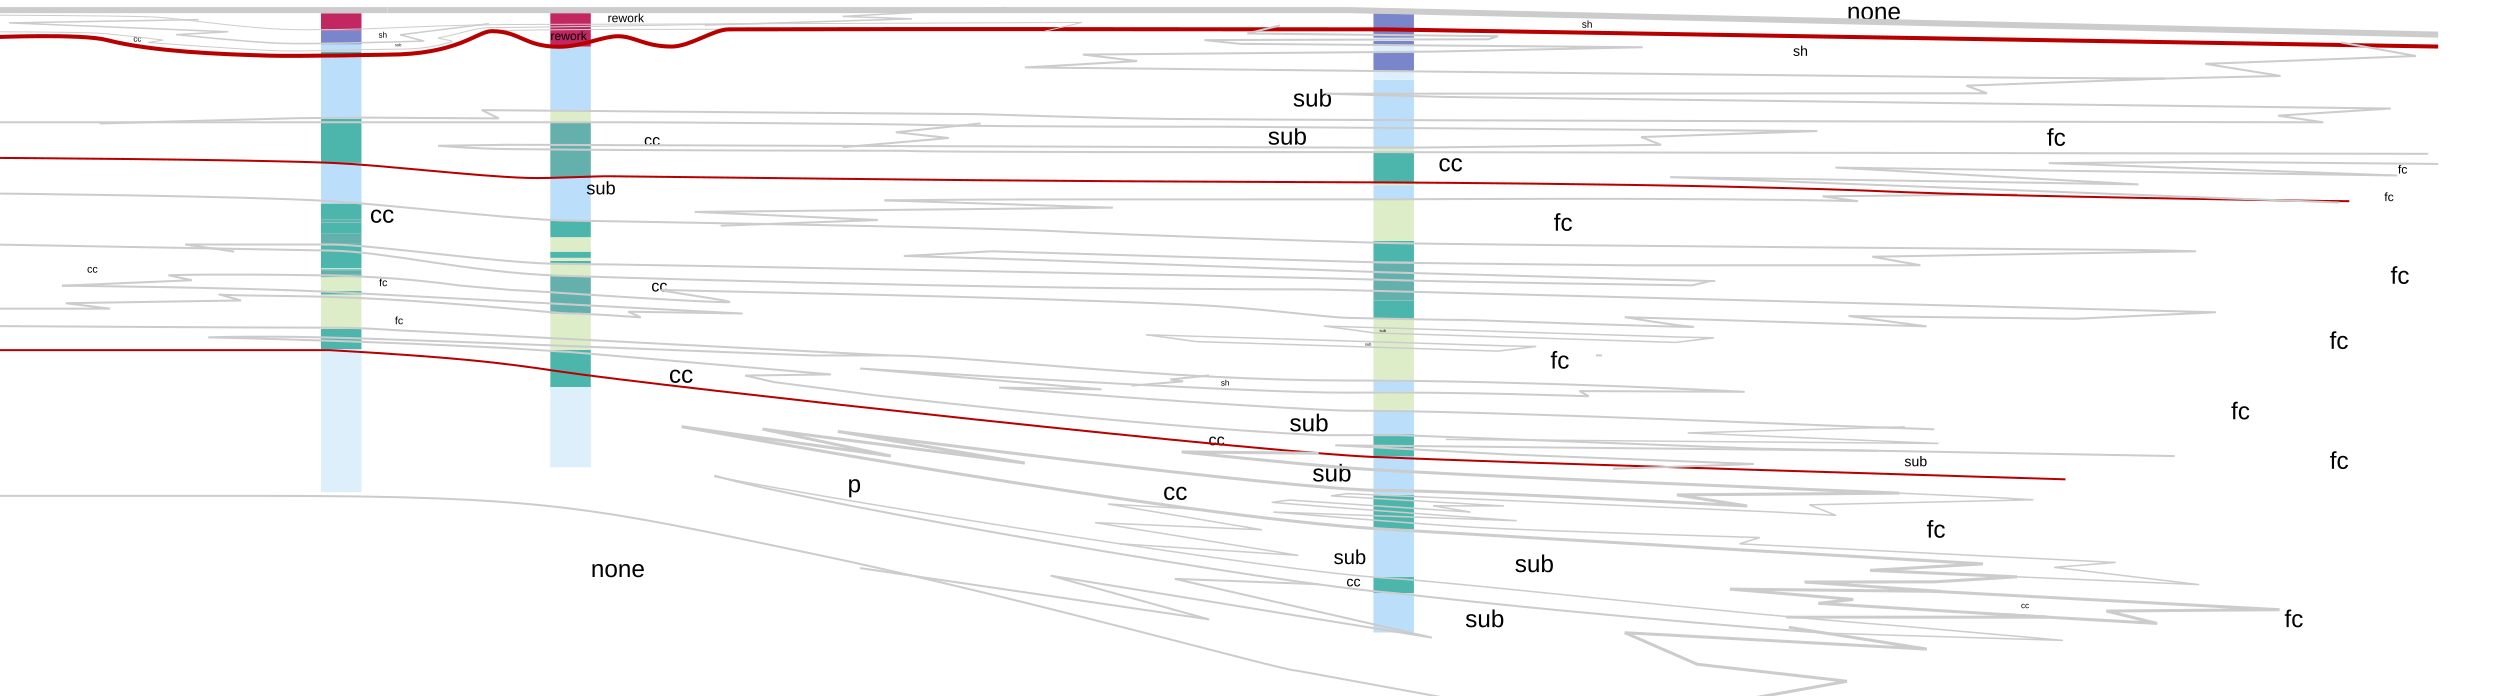
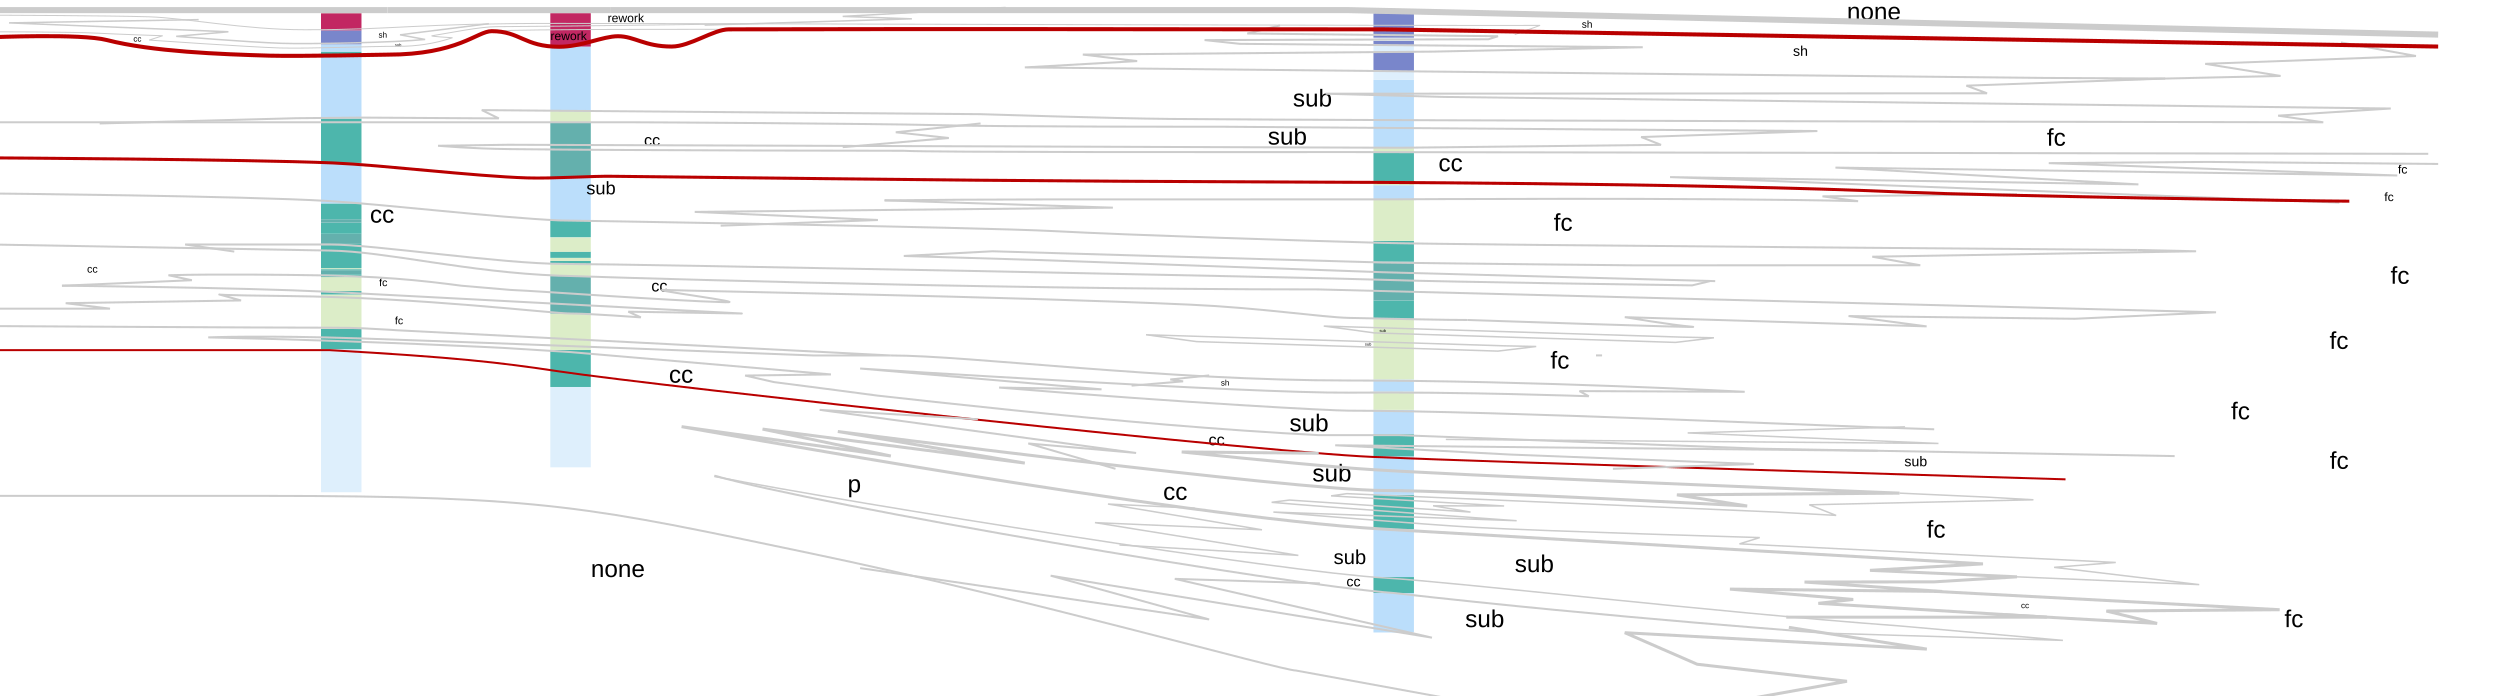
<svg xmlns="http://www.w3.org/2000/svg" id="Layer_1" data-name="Layer 1" width="1235.2" height="343.8" viewBox="0 0 1235.2 343.8">
  <g id="Layer_1-2" data-name="Layer 1-2">
    <g>
      <g>
        <rect x="158.6" y="172.5" width="20" height="70.7" fill="#deeffc" />
        <rect x="158.6" y="162.5" width="20" height="10" fill="#4db6ac" />
        <rect x="158.6" y="145.5" width="20" height="17" fill="#dcedc8" />
        <rect x="158.6" y="143.8" width="20" height="1.7" fill="#4db6ac" />
        <rect x="158.6" y="136.9" width="20" height="6.9" fill="#dcedc8" />
        <rect x="158.6" y="135.5" width="20" height="1.4" fill="#4db6ac" />
        <rect x="158.6" y="133.5" width="20" height="2" fill="#64b0ad" />
        <rect x="158.6" y="133" width="20" height="0.5" fill="#4db6ac" />
        <rect x="158.6" y="132.5" width="20" height="0.5" fill="#dcedc8" />
        <rect x="158.6" y="120.5" width="20" height="12" fill="#4db6ac" />
        <rect x="158.6" y="115.5" width="20" height="5" fill="#64b0ad" />
        <rect x="158.6" y="110" width="20" height="5.5" fill="#4db6ac" />
        <rect x="158.6" y="108.3" width="20" height="1.7" fill="#64b0ad" />
        <rect x="158.6" y="100.5" width="20" height="7.8" fill="#4db6ac" />
        <rect x="158.6" y="80.5" width="20" height="20" fill="#bbdefb" />
        <rect x="158.6" y="58.5" width="20" height="22" fill="#4db6ac" />
        <rect x="158.6" y="27.5" width="20" height="31" fill="#bbdefb" />
        <rect x="158.6" y="25.5" width="20" height="2" fill="#4db6ac" />
        <rect x="158.6" y="21.9" width="20" height="3.6" fill="#bbdefb" />
        <rect x="158.6" y="15" width="20" height="6.9" fill="#7986cb" />
        <rect x="158.6" y="6.5" width="20" height="8.5" fill="#c22762" />
        <rect x="158.6" y="6" width="20" height="0.5" fill="#dcedc8" />
      </g>
      <g>
        <rect x="271.9" y="191.2" width="20" height="39.7" fill="#deeffc" />
        <rect x="271.9" y="172.9" width="20" height="18.3" fill="#4db6ac" />
        <rect x="271.9" y="154.9" width="20" height="18" fill="#dcedc8" />
        <rect x="271.9" y="136.4" width="20" height="18.5" fill="#64b0ad" />
        <rect x="271.9" y="130.4" width="20" height="6" fill="#dcedc8" />
        <rect x="271.9" y="128.9" width="20" height="1.5" fill="#4db6ac" />
        <rect x="271.9" y="127.4" width="20" height="1.5" fill="#dcedc8" />
        <rect x="271.9" y="124.3" width="20" height="3.1" fill="#4db6ac" />
        <rect x="271.9" y="117.3" width="20" height="7.1" fill="#dcedc8" />
        <rect x="271.9" y="108.9" width="20" height="8.3" fill="#4db6ac" />
        <rect x="271.9" y="87.9" width="20" height="21" fill="#bbdefb" />
        <rect x="271.9" y="60.4" width="20" height="27.5" fill="#64b0ad" />
        <rect x="271.9" y="54.4" width="20" height="6" fill="#dcedc8" />
        <rect x="271.9" y="22.9" width="20" height="31.5" fill="#bbdefb" />
        <rect x="271.9" y="6.5" width="20" height="16.5" fill="#c22762" />
      </g>
      <g>
        <rect x="678.6" y="293" width="20" height="19.5" fill="#bbdefb" />
        <rect x="678.6" y="285.1" width="20" height="7.9" fill="#4db6ac" />
        <rect x="678.6" y="261.5" width="20" height="23.6" fill="#bbdefb" />
        <rect x="678.6" y="244.5" width="20" height="17" fill="#4db6ac" />
        <rect x="678.6" y="225.5" width="20" height="19" fill="#bbdefb" />
        <rect x="678.6" y="214.5" width="20" height="11" fill="#4db6ac" />
        <rect x="678.6" y="202.5" width="20" height="12" fill="#bbdefb" />
        <rect x="678.6" y="193.5" width="20" height="9" fill="#dcedc8" />
        <rect x="678.6" y="187.5" width="20" height="6" fill="#bbdefb" />
        <rect x="678.6" y="157.5" width="20" height="30" fill="#dcedc8" />
        <rect x="678.6" y="148.5" width="20" height="9" fill="#4db6ac" />
        <rect x="678.6" y="129.3" width="20" height="19.2" fill="#64b0ad" />
        <rect x="678.6" y="119" width="20" height="10.3" fill="#4db6ac" />
        <rect x="678.6" y="98.5" width="20" height="20.5" fill="#dcedc8" />
        <rect x="678.6" y="91.5" width="20" height="7" fill="#bbdefb" />
        <rect x="678.6" y="90.5" width="20" height="1" fill="#dcedc8" />
        <rect x="678.6" y="75.5" width="20" height="15" fill="#4db6ac" />
        <rect x="678.6" y="73" width="20" height="2.5" fill="#dcedc8" />
        <rect x="678.6" y="39.5" width="20" height="33.5" fill="#bbdefb" />
        <rect x="678.6" y="35.1" width="20" height="4.4" fill="#deeffc" />
        <rect x="678.6" y="25.8" width="20" height="9.3" fill="#7986cb" />
        <rect x="678.6" y="22.4" width="20" height="3.4" fill="#deeffc" />
        <rect x="678.6" y="20.2" width="20" height="2.2" fill="#7986cb" />
        <rect x="678.6" y="18.6" width="20" height="1.6" fill="#deeffc" />
        <rect x="678.6" y="6.5" width="20" height="12.1" fill="#7986cb" />
      </g>
    </g>
  </g>
  <g id="Facies">
    <text transform="translate(330.494 189.073)" font-size="12" font-family="ArialMT, Arial" style="isolation: isolate">cc</text>
    <text transform="translate(291.938 285.09)" font-size="12" font-family="ArialMT, Arial" style="isolation: isolate">none</text>
    <text transform="translate(1102.306 207.154)" font-size="12" font-family="ArialMT, Arial" style="isolation: isolate">fc</text>
    <text transform="translate(748.417 282.645)" font-size="12" font-family="ArialMT, Arial" style="isolation: isolate">sub</text>
    <text transform="translate(637.1 213.08)" font-size="12" font-family="ArialMT, Arial" style="isolation: isolate">sub</text>
    <text transform="translate(418.766 243.19)" font-size="12" font-family="ArialMT, Arial" style="isolation: isolate">p</text>
    <text transform="translate(603.2 190.49)" font-size="4" font-family="ArialMT, Arial" style="isolation: isolate">sh</text>
    <text transform="translate(766.045 182.08)" font-size="12" font-family="ArialMT, Arial" style="isolation: isolate">fc</text>
    <text transform="translate(767.654 114)" font-size="12" font-family="ArialMT, Arial" style="isolation: isolate">fc</text>
    <text transform="translate(638.802 52.609)" font-size="12" font-family="ArialMT, Arial" style="isolation: isolate">sub</text>
    <text transform="translate(182.768 109.99)" font-size="12" font-family="ArialMT, Arial" style="isolation: isolate">cc</text>
    <text transform="translate(321.782 144)" font-size="8" font-family="ArialMT, Arial" style="isolation: isolate">cc</text>
    <text transform="translate(318.174 72)" font-size="8" font-family="ArialMT, Arial" style="isolation: isolate">cc</text>
    <text transform="translate(195.1 22.848)" font-size="2" font-family="ArialMT, Arial" style="isolation: isolate">sub</text>
    <text transform="translate(885.887 27.599)" font-size="7" font-family="ArialMT, Arial" style="isolation: isolate">sh</text>
    <text transform="translate(781.524 13.701)" font-size="5" font-family="ArialMT, Arial" style="isolation: isolate">sh</text>
    <text transform="translate(187.018 18.6)" font-size="4" font-family="ArialMT, Arial" style="isolation: isolate">sh</text>
    <text transform="translate(912.532 9.744)" font-size="12" font-family="ArialMT, Arial" style="isolation: isolate">none</text>
    <text transform="translate(1150.975 172.362)" font-size="12" font-family="ArialMT, Arial" style="isolation: isolate">fc</text>
    <text transform="translate(710.697 84.602)" font-size="12" font-family="ArialMT, Arial" style="isolation: isolate">cc</text>
    <text transform="translate(187.301 141.383)" font-size="5.283" font-family="ArialMT, Arial" style="isolation: isolate">fc</text>
    <text transform="translate(574.66 246.935)" font-size="12" font-family="ArialMT, Arial" style="isolation: isolate">cc</text>
    <text transform="translate(597.1 220)" font-size="8" font-family="ArialMT, Arial" style="isolation: isolate">cc</text>
    <text transform="translate(665.226 289.709)" font-size="7" font-family="ArialMT, Arial" style="isolation: isolate">cc</text>
    <text transform="translate(1181.127 140.2)" font-size="12" font-family="ArialMT, Arial" style="isolation: isolate">fc</text>
    <text transform="translate(289.683 96.008)" font-size="9" font-family="ArialMT, Arial" style="isolation: isolate">sub</text>
    <text transform="translate(1178.032 99.351)" font-size="6" font-family="ArialMT, Arial" style="isolation: isolate">fc</text>
    <text transform="translate(1184.77 85.737)" font-size="6" font-family="ArialMT, Arial" style="isolation: isolate">fc</text>
    <text transform="translate(195.1 160.2)" font-size="5.283" font-family="ArialMT, Arial" style="isolation: isolate">fc</text>
    <text transform="translate(43.009 134.7)" font-size="5.283" font-family="ArialMT, Arial" style="isolation: isolate">cc</text>
    <text transform="translate(65.885 20.532)" font-size="4" font-family="ArialMT, Arial" style="isolation: isolate">cc</text>
    <text transform="translate(271.938 19.8)" font-size="6" font-family="ArialMT, Arial" style="isolation: isolate">rework</text>
    <text transform="translate(300.195 10.95)" font-size="6" font-family="ArialMT, Arial" style="isolation: isolate">rework</text>
    <text transform="translate(1011.309 72)" font-size="12" font-family="ArialMT, Arial" style="isolation: isolate">fc</text>
    <text transform="translate(723.923 309.84)" font-size="12" font-family="ArialMT, Arial" style="isolation: isolate">sub</text>
    <text transform="translate(940.904 230.365)" font-size="7" font-family="ArialMT, Arial" style="isolation: isolate">sub</text>
    <text transform="translate(1128.697 309.84)" font-size="12" font-family="ArialMT, Arial" style="isolation: isolate">fc</text>
    <text transform="translate(1151.082 231.628)" font-size="12" font-family="ArialMT, Arial" style="isolation: isolate">fc</text>
    <text transform="translate(648.413 237.856)" font-size="12" font-family="ArialMT, Arial" style="isolation: isolate">sub</text>
    <text transform="translate(658.889 278.687)" font-size="10" font-family="ArialMT, Arial" style="isolation: isolate">sub</text>
    <text transform="translate(998.529 300.477)" font-size="4" font-family="ArialMT, Arial" style="isolation: isolate">cc</text>
    <text transform="translate(951.902 265.627)" font-size="12" font-family="ArialMT, Arial" style="isolation: isolate">fc</text>
    <text transform="translate(674.345 170.748)" font-size="2" font-family="ArialMT, Arial" style="isolation: isolate">sub</text>
    <text transform="translate(681.586 164.059)" font-size="2" font-family="ArialMT, Arial" style="isolation: isolate">sub</text>
    <text transform="translate(626.398 71.433)" font-size="12" font-family="ArialMT, Arial" style="isolation: isolate">sub</text>
  </g>
  <g id="Lines">
    <path d="M242.95,15.4c11.1-1.1,117.2-.9,117.2-.9" fill="none" stroke="#ccc" stroke-width="0.5" />
    <path d="M352.95,235c51.176,14.69,282,54.1,335.65,58,109.4,12.4,215.03,19.889,215.03,19.889" fill="none" stroke="#ccc" />
    <path d="M1020.535,236.83s-291.7-8.69-337.585-10.93c-42.6-.507-358.1-35.1-406.7-42.4-29.9-4.5-50.8-6.9-113.3-10.5H-4.45" fill="none" stroke="#b90000" />
    <path d="M-4.45,161.1s129.2.8,167.3.8c15.7,0,20.3.6,29.1,1l4.7.3,243.5,12.43H401.9c-29.812-1.054-146.347-5.836-223.878-8.431-47.9-1.6-75.141-.506-75.141-.506,80.371,1.777,145.942,5.207,145.942,5.207l33.081,2.06L410.55,185l-42.415.552,14.215,3.224c1.3.1,51.1,6.671,51.1,6.671,22.891,2.553,31.725,3.543,66.463,7.162,49.23,5.13,104.519,9.987,151.637,12.391h40l178.4,6.7,204.5,3.653" fill="none" stroke="#ccc" />
    <path d="M437.05,99c56.8-.6,74.2-.5,249.2-.5,0,0,157.2-1,231.8.9L900.45,97l96.1-1" fill="none" stroke="#ccc" />
-     <path d="M-4.35,18.4s44.5-1.9,57.2,1.4c22.3,5.7,55.8,7,80.3,7.7,14.5.4,58.3-.5,58.3-.5,35,0,44.3-11.6,51.5-11.6,14,0,16.1,7.7,33.3,7.7,11.1,0,21.5-5.2,29.1-5.2,8.2,0,13.1,5.1,26.5,5.1,9.1,0,20.7-8.5,28.3-8.5,147.9-.3,156.3,0,322.8,0l521.7,8.5" fill="none" stroke="#b90000" stroke-width="2" />
-     <path d="M-4.35,78s126.6.7,168.8,2.5c24.1,1,69.9,6.6,96,7.4,12.8.4,32.2-1,42.6-.8,170.9,1.9,192.2,2.3,348.4,2.9,0,0,187.3.3,290.9,5,36.3,1.6,200.4,4.4,218.4,4.4" fill="none" stroke="#b90000" />
    <path d="M356.05,111.5l77.7-2.8-90.5-4,206.6-2.1L437.05,99" fill="none" stroke="#ccc" />
    <polyline points="-1.85 5 146.45 5 191.45 5" fill="none" stroke="#ccc" stroke-width="3" />
    <path d="M191.45,5h110" fill="none" stroke="#ccc" stroke-width="3" />
    <path d="M301.45,5h365l538.2,12.1" fill="none" stroke="#ccc" stroke-width="3" />
    <path d="M2.15,286.3-.35-9.4l1195.8,7.8V318h-1035C138.35,309.8,2.55,303.2,2.15,286.3Z" fill="none" />
    <path d="M-4.35,245h134.2c140.6,0,162.3,5.8,270.2,28.3s233.2,58,240.3,58l111.033,20.316" fill="none" stroke="#ccc" />
    <path d="M941.25,210.9l-107.4,3,123.9,5.2-243.4-2" fill="none" stroke="#ccc" stroke-width="0.75" />
    <path d="M1056.019,123.5c-.6-.1-330.769-2.4-373.069-3.5-37-1-124.4-3.8-162.1-5.8-37.4-2-244.5-5.3-244.5-5.3-31.3-1.4-85.7-7.9-114.3-9.6-41.6-2.5-166.4-3.7-166.4-3.7" fill="none" stroke="#ccc" />
    <path d="M-4.35,152.5h58.7l-21.9-2.7,86.648-1.354L108.374,145.5s-2.622.355,33.976.767C209,147.018,272.183,154.9,281.9,154.9c9.283,0,34.734,1.912,34.734,1.912l-6.2-2.812,56.082.9c3.7.2-179.768-9.5-203.568-10.7-45-2.2-132.339-3.036-132.339-3.036" fill="none" stroke="#ccc" />
    <path d="M-4.35,120.8l167.3,3c27.9.4,68.1,10.8,113.3,12.4,0,0,200.2,6.8,375.2,6.8l443.45,11.3-69.8,3.2-111.778-1.344,38.578,5.1L802.774,156.7s23.276,3.933,33.276,4.733c9.6.8-110.9-3.333-110.9-3.333h0" fill="none" stroke="#ccc" />
-     <path d="M-2.35,7.5s56.5.2,76,.8c18.2.6,47.1,6.4,77,6.4,47.3,0,51.1-2.7,125.8-2.7,53.4,0,200.4-.7,258.1-.9l-19.638,4.636" fill="none" stroke="#ccc" stroke-width="0.5" />
-     <path d="M98.15,9.7,4.45,11.3l108.4,4.4-25.8,1.4s35.1,3.7,51.7,4.3c13.6.5,50.2-.5,70.8-1.1l-11.9-3.1,43.9-5.5" fill="none" stroke="#ccc" stroke-width="0.75" />
+     <path d="M-2.35,7.5s56.5.2,76,.8c18.2.6,47.1,6.4,77,6.4,47.3,0,51.115-3.142,125.815-3.142,53.4,0,426.75,1.192,484.45.992l-12.5,4.55" fill="none" stroke="#ccc" stroke-width="0.5" />
+     <path d="M98.15,9.7,4.45,11.3l108.4,4.4-25.8,2.25s35.1,2.85,51.7,3.45c13.6.5,57.417-.415,71.285-1.906L197.65,17.2l43.9-5.5" fill="none" stroke="#ccc" stroke-width="0.75" />
    <polyline points="348.15 12.4 450.55 9.3 416.35 8.1 496.85 3.7" fill="none" stroke="#ccc" stroke-width="0.75" />
    <path d="M632.411,12.55l-16.161,4,123.9,1.35L735.4,19.4l-140.247.4,17.45,1.86,199.05,1.682L708.25,25.5,535,26.966l26.85,3.217L506.35,33.3l436.2,4.5,67.4.7,59.817.3L971.531,42.33l10.219,3.762-326.8.208,58.6,1.591,467.679,5.72-55.659,3.531,22.316,3.286S683.384,59.709,578.2,58.767c-28.447-.255-93.8-2.355-93.8-2.355L280.472,54.759,238.037,54.4l8.413,4.1-67.7-.4-32.3.3L49.25,61" fill="none" stroke="#ccc" />
    <polyline points="1204.65 81 1090.95 80 1012.25 80.6 1184.45 86.7 906.85 82.8 1056.55 91.1 825.15 87.5 1155.85 100.1" fill="none" stroke="#ccc" />
    <path d="M30.611,141.164,94.8,138.449l-11.58-2.463c24-.7,65.33-.086,65.33-.086,38.8.3,59.618,2.664,79.412,5.264l24.252,2.077c16.386.692,77.5,5.279,106.068,6.084,13.553.381-41.321-6.507-29.617-6.063,19.485.738,166.375,3.082,259.373,7.26,34,1.528,65.4,6.251,78.412,6.544,52.494,1.184,58.7,1.034,58.7,1.034" fill="none" stroke="#ccc" />
-     <path d="M-5.65,15.7s40.4,0,53.9.7c9.4.5,32.4,3.4,32.4,3.4L73.15,21s48.4,3.6,64.5,4.1c14.7.4,44.1-.8,58.8-.8,12.5,0,20.5-1.7,26.7-3.7,1.9-.6-8.2-1.6-6.5-1.9,8.8-1.4,17.9-5.1,26.3-5.1,22.6,0,139.2-2.042,139.2-2.042" fill="none" stroke="#ccc" stroke-width="0.5" />
+     <path d="M-5.65,15.7s40.4,0,53.9.7c9.4.5,32.14,1.262,32.14,1.262l-6.7,2.138s48.567,3.4,64.667,3.9c14.7.4,43.527-.829,58.227-.829a82.8,82.8,0,0,0,27.008-4.227s-11.828-.675-10.128-.975c8.8-1.4,23.638-4.494,32.038-4.494,22.6,0,136.649-1.617,136.649-1.617" fill="none" stroke="#ccc" stroke-width="0.5" />
    <path d="M-4.35,60.4H309.635c10.766,0,125.06.7,150.924,1.39,35.682.952,142.765.821,142.765.821l294.606,2.14-87.077,2.955,9.818,3.869L692,73,251.121,71.521l-34.7.5c2.11.1,15.617,1.414,35.121,1.641,64.6.751,195.008.835,195.008.835,12.125.819,165.242.642,220.042.642,33.6,0,533.158.858,533.158.858" fill="none" stroke="#ccc" />
-     <polyline points="424.958 280.686 597.42 306.051 519.101 284.424 707.508 315.055 580.433 285.999 651.55 288.667" fill="none" stroke="#ccc" />
+     <polyline points="424.958 280.686 597.42 306.051 519.101 284.424 707.508 315.055 580.433 285.999 652.117 288.242" fill="none" stroke="#ccc" />
    <polyline points="796.9 231.628 866.531 229.264 746.075 224.578 659.696 220 927.75 222.733" fill="none" stroke="#ccc" />
    <path d="M903.63,312.889l115.62,3.511-81.4-7.2c-91.2-6.7-218.7-21.6-252.9-23.6-51.8-3-260.1-36.275-332-50.175" fill="none" stroke="#ccc" stroke-width="0.75" />
    <path d="M847.45,138.9l-164.5-4.4-170.458-6.051-65.942-1.984,43.817-2.315S675.95,129.6,682.95,129.7c41.2.6,124.8,1.4,124.8,1.4l141.03-.05-23.721-4.217,160-2.683-29.044-.65" fill="none" stroke="#ccc" />
    <path d="M115.75,124.3l-24.3-3.5h71.6c22.2,0,84.3,9.6,115.6,9.6,31.2,0,372.656,6.7,406.6,7.9,27.6,1,150.8,2.7,150.8,2.7l9.2-2.2" fill="none" stroke="#ccc" />
    <line x1="791.55" y1="175.6" x2="788.55" y2="175.6" fill="none" stroke="#ccc" />
    <path d="M955.65,212.1c-53.8-1.5-214.4-9.1-289.2-9.2-8.6,0-78.368-3.625-172.815-11.418l50.615.884L424.958,182.08S618.139,194.429,666.35,194c56.239-.5,118.638,1.782,118.638,1.782l-4.6-2.555,81.634.353S757.95,188,666.35,188s-187.544-12.37-226.2-12.37" fill="none" stroke="#ccc" />
    <path d="M651.55,223.936l-67.7-.636s48.3,5.1,85.1,8.1,269.578,12.246,269.578,12.246l-110,.854L863.25,250s-137-7.476-180.3-7.676c-43.3-.1-269-29.124-269-29.124l92.4,15.6L376.75,212l63.4,13.3-103.4-14.5s245.8,44.7,346.2,50.6,296.8,17.2,296.8,17.2l-55.844,3.2L996.55,285l-40.9,2.479h0l-64.078.093,68,4.655-104.856-1.161,60.929,5.109-17.25,1.928,112.917,6.822H882.55" fill="none" stroke="#ccc" stroke-width="1.5" />
    <polyline points="883.83 309.972 952.009 320.707 802.774 312.607 838.55 328.2 912.532 336.597 828.689 351.616" fill="none" stroke="#ccc" stroke-width="1.5" />
    <path d="M996.55,285l90.05,3.847-71.7-8.53,30.45-2.417-185.917-9.2,10.017-3.1s-105.248-3.091-140.3-5.009c-25.021-1.371-100-7.591-100-7.591l120.2,4.275s-96.641-6.884-121.06-9.094l8.789-1.114L726.55,253l-18.5-3.1,35.1.1-85.494-5,7.85-1.1L877.392,253l29.8,1.649-13.278-5.23,110.763-2.484-23.77-1.359-42.379-1.93" fill="none" stroke="#ccc" stroke-width="0.75" />
-     <polyline points="553.38 268.7 641.483 274.406 540.993 258.219 623.523 261.757 547.42 249.031 590.47 251.538" fill="none" stroke="#ccc" stroke-width="0.75" />
+     <polyline points="553.097 269.267 641.483 274.406 540.993 258.219 623.523 261.757 547.42 249.031 590.47 251.112" fill="none" stroke="#ccc" stroke-width="0.75" />
    <polyline points="955.65 292.173 1126.334 301.248 1040.707 301.898 1065.792 308.018 990.426 303.74" fill="none" stroke="#ccc" stroke-width="1.5" />
    <polyline points="416.362 72.709 468.796 68.2 442.579 65.35 484.482 61" fill="none" stroke="#ccc" />
    <polygon points="591.238 168.785 740.072 173.474 759.009 171.195 742.777 170.853 566.233 165.397 591.238 168.785" fill="none" stroke="#ccc" stroke-width="0.75" />
    <polygon points="679.053 164.488 827.887 169.177 846.824 166.898 830.592 166.556 654.048 161.1 679.053 164.488" fill="none" stroke="#ccc" stroke-width="0.75" />
    <polyline points="559.106 190.534 584.562 188.414 578.2 187.5 597.42 185.478" fill="none" stroke="#ccc" />
    <polyline points="1047.497 39.306 1126.793 37.517 1089.543 31.546 1193.674 27.676 1156.649 20.985" fill="none" stroke="#ccc" />
+     <polyline points="551.144 231.628 508.043 219.1 561.337 223.798 404.955 202.5 483.146 207.154" fill="none" stroke="#ccc" />
+     <path d="M-4.35,18.4s44.5-1.9,57.2,1.4c22.3,5.7,55.8,7,80.3,7.7,14.5.4,58.3-.5,58.3-.5,35,0,44.3-11.6,51.5-11.6,14,0,16.1,7.7,33.3,7.7,11.1,0,21.5-5.2,29.1-5.2,8.2,0,13.1,5.1,26.5,5.1,9.1,0,20.7-8.5,28.3-8.5,147.9-.3,156.3,0,322.8,0l521.7,8.5" fill="none" stroke="#b90000" stroke-width="2" />
+     <path d="M-4.35,78s126.6.7,168.8,2.5c24.1,1,69.9,6.6,96,7.4,12.8.4,32.2-1,42.6-.8,170.9,1.9,192.2,2.3,348.4,2.9,0,0,187.3.3,290.9,5,36.3,1.6,200.4,4.4,218.4,4.4" fill="none" stroke="#b90000" stroke-width="1.5" />
  </g>
</svg>
